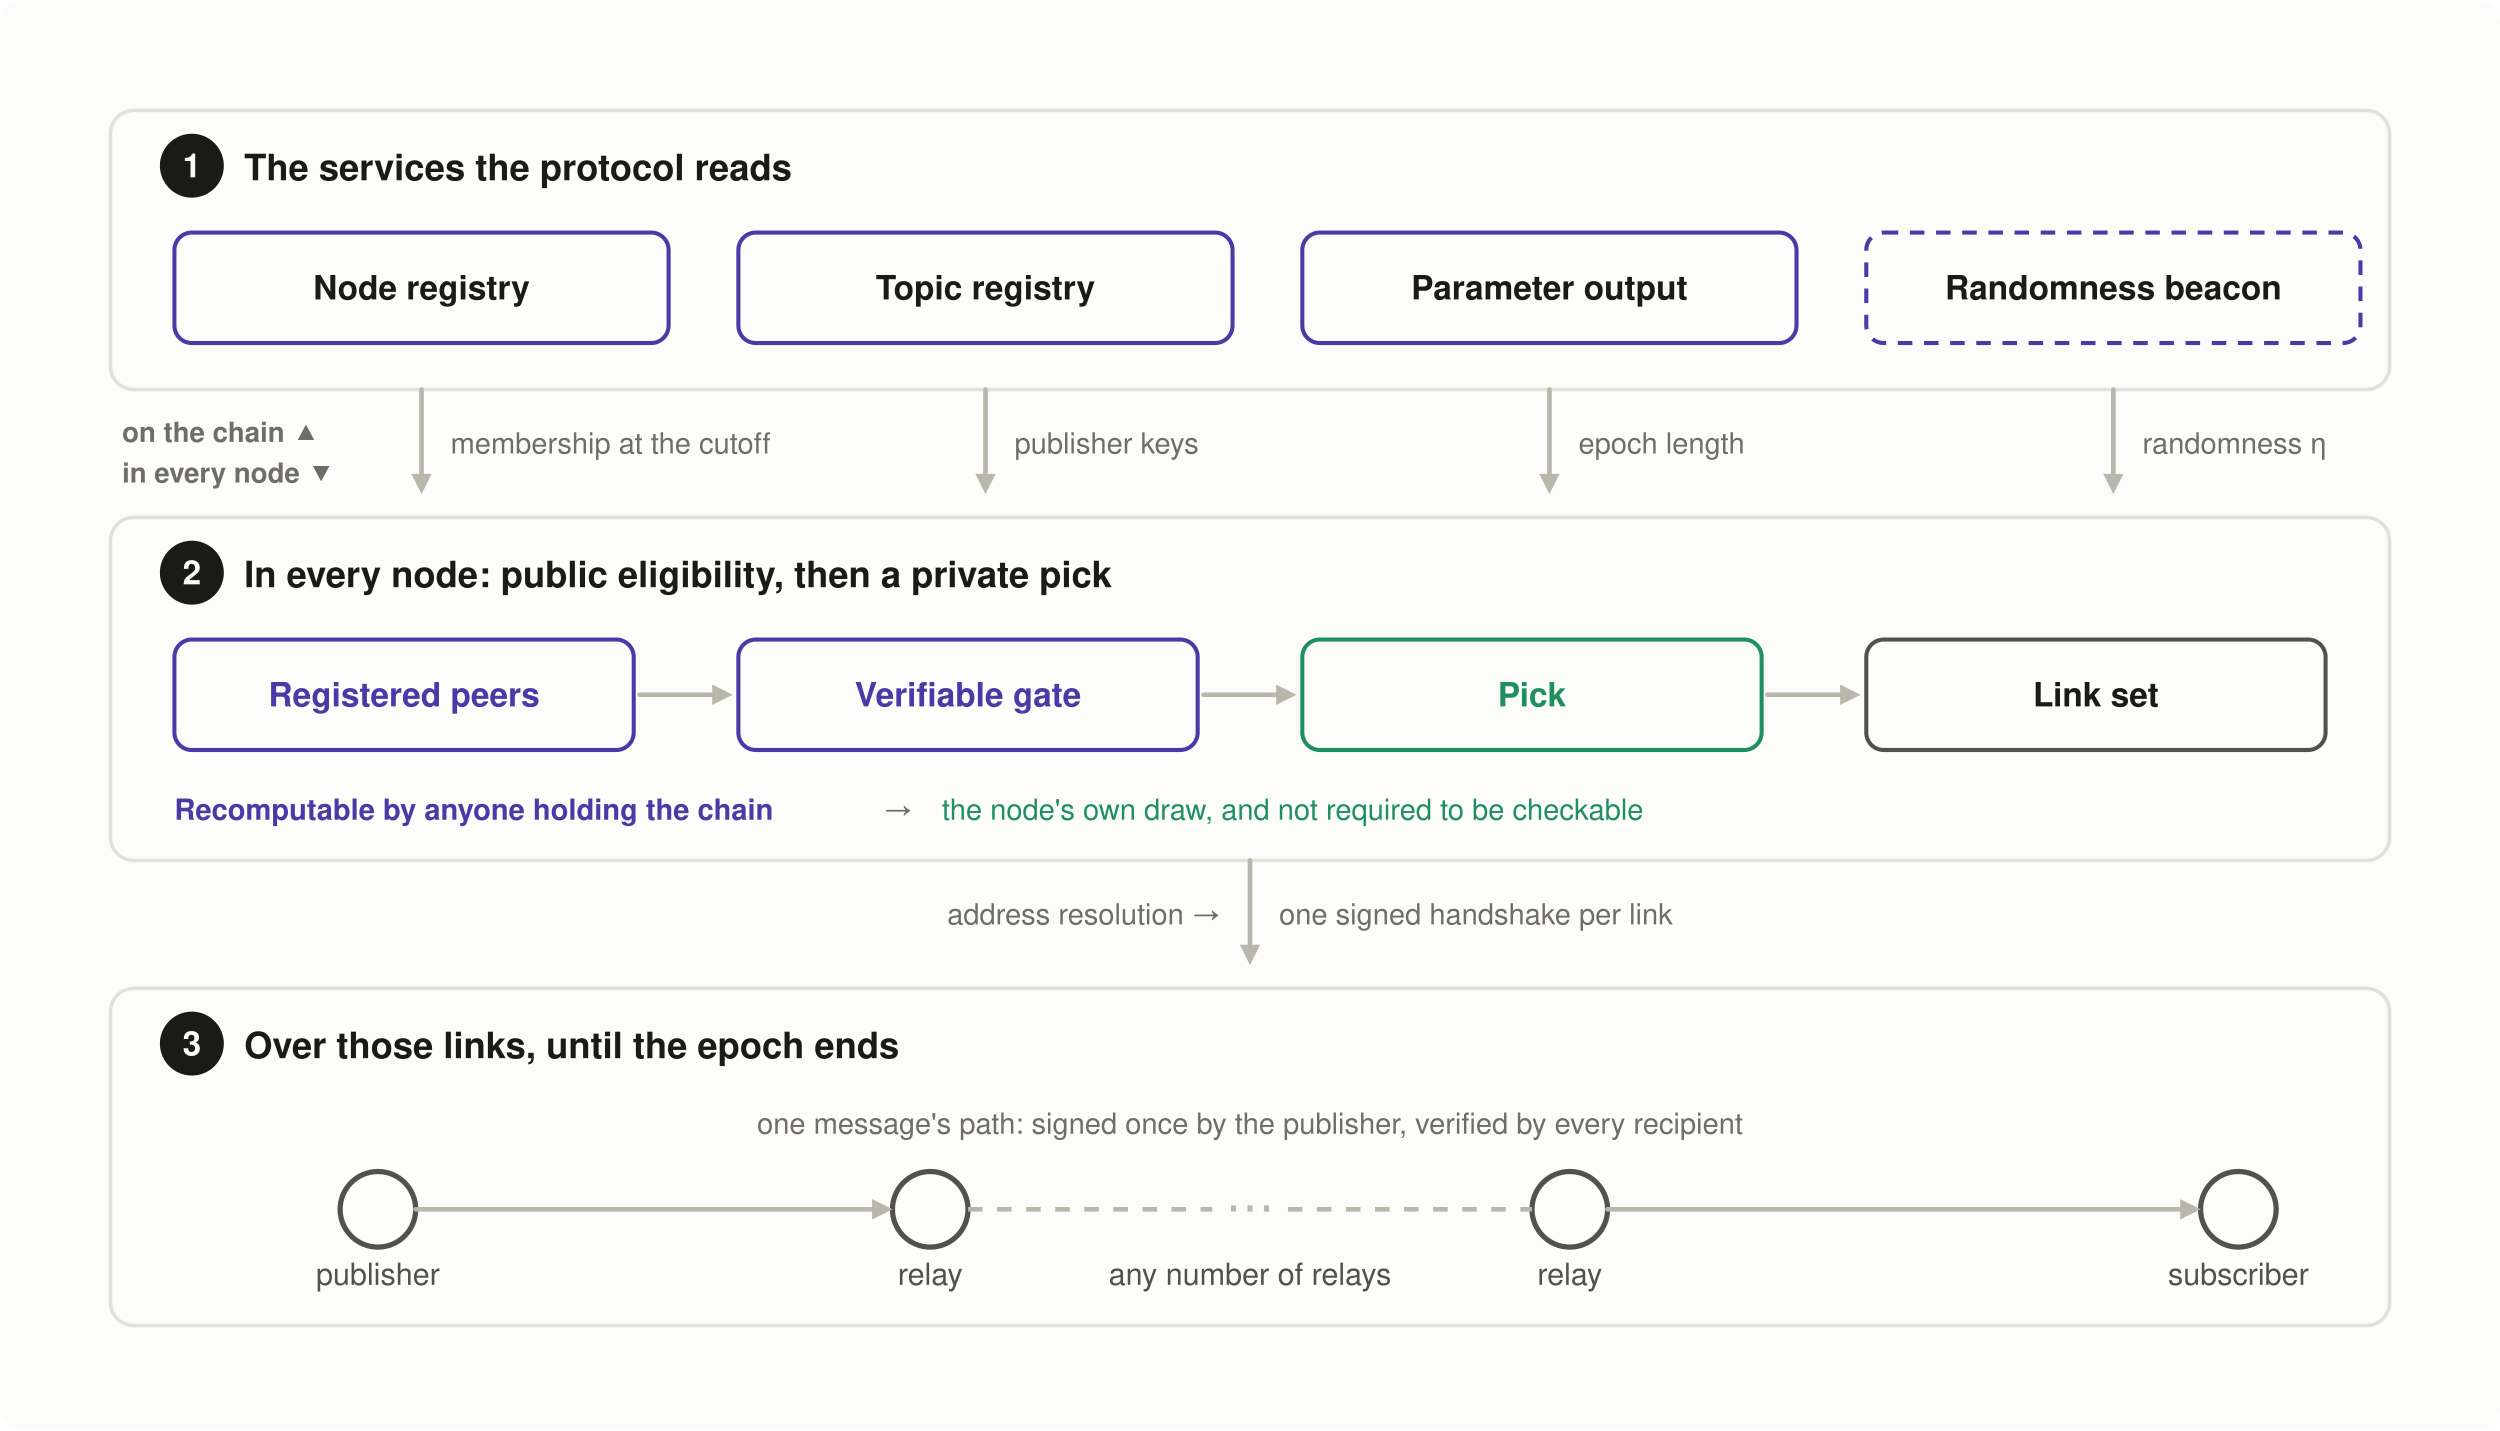
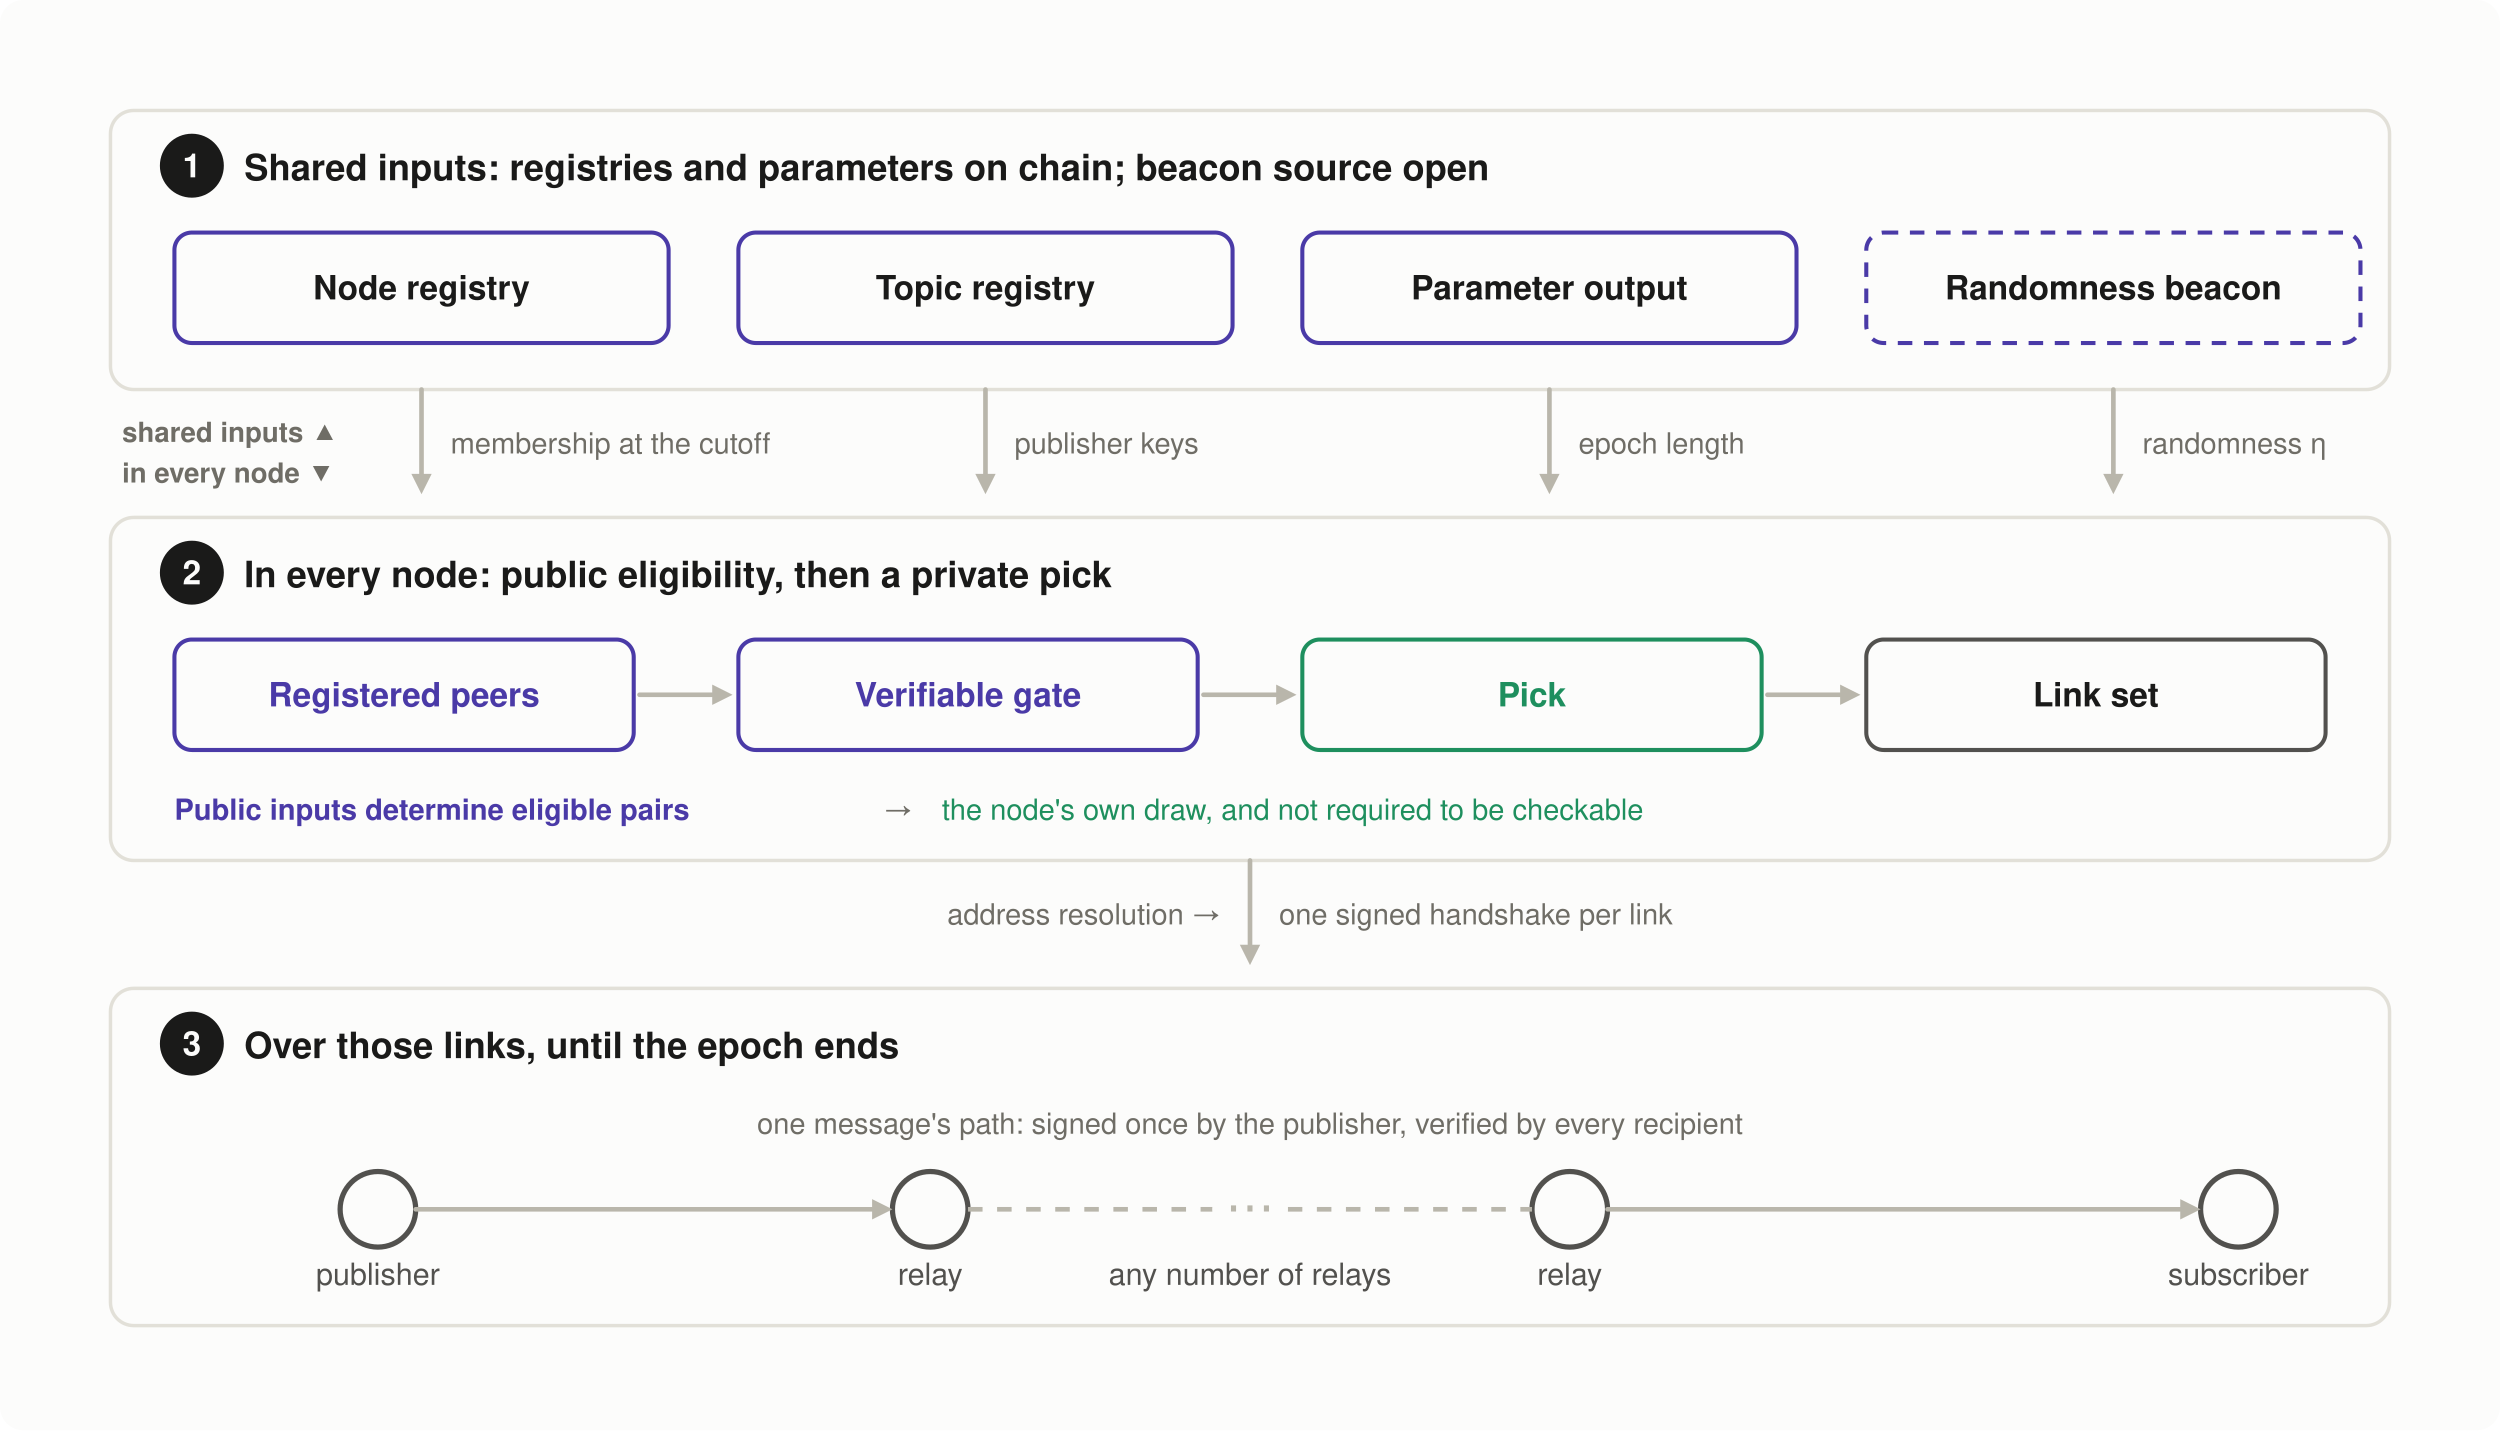
<svg xmlns="http://www.w3.org/2000/svg" viewBox="0 0 860 492" width="860" height="492" role="img" aria-labelledby="t d">
  <rect width="860" height="492" rx="8" fill="#fcfcfb" />
  <rect x="38.0" y="38.0" width="784.0" height="96.0" rx="8" fill="#fcfcfb" stroke="#e2e0d8" stroke-width="1.2" />
  <circle cx="66.0" cy="57.0" r="11.0" fill="#1a1a19" stroke="#1a1a19" stroke-width="0" />
  <text x="66.0" y="61.0" font-size="11.5" fill="#fcfcfb" font-family="-apple-system,BlinkMacSystemFont,Segoe UI,Helvetica,Arial,sans-serif" text-anchor="middle" font-weight="700">1</text>
-   <text x="84.0" y="62.0" font-size="12.5" fill="#1a1a19" font-family="-apple-system,BlinkMacSystemFont,Segoe UI,Helvetica,Arial,sans-serif" font-weight="600">The services the protocol reads</text>
+   <text x="84.0" y="62.0" font-size="12.5" fill="#1a1a19" font-family="-apple-system,BlinkMacSystemFont,Segoe UI,Helvetica,Arial,sans-serif" font-weight="600">Shared inputs: registries and parameters on chain; beacon source open</text>
  <rect x="60.0" y="80.0" width="170.0" height="38.0" rx="6" fill="#fcfcfb" stroke="#4a3aa7" stroke-width="1.4" />
  <text x="145.0" y="103.0" font-size="11.5" fill="#1a1a19" font-family="-apple-system,BlinkMacSystemFont,Segoe UI,Helvetica,Arial,sans-serif" text-anchor="middle" font-weight="600">Node registry</text>
  <line x1="145.0" y1="134.0" x2="145.0" y2="163.0" stroke="#b9b6ab" stroke-width="1.6" stroke-linecap="round" />
  <polygon points="145.0,170.0 141.5,163.0 148.5,163.0" fill="#b9b6ab" />
  <text x="155.0" y="156.0" font-size="10" fill="#6f6d66" font-family="-apple-system,BlinkMacSystemFont,Segoe UI,Helvetica,Arial,sans-serif">membership at the cutoff</text>
  <rect x="254.0" y="80.0" width="170.0" height="38.0" rx="6" fill="#fcfcfb" stroke="#4a3aa7" stroke-width="1.4" />
  <text x="339.0" y="103.0" font-size="11.5" fill="#1a1a19" font-family="-apple-system,BlinkMacSystemFont,Segoe UI,Helvetica,Arial,sans-serif" text-anchor="middle" font-weight="600">Topic registry</text>
  <line x1="339.0" y1="134.0" x2="339.0" y2="163.0" stroke="#b9b6ab" stroke-width="1.6" stroke-linecap="round" />
  <polygon points="339.0,170.0 335.5,163.0 342.5,163.0" fill="#b9b6ab" />
  <text x="349.0" y="156.0" font-size="10" fill="#6f6d66" font-family="-apple-system,BlinkMacSystemFont,Segoe UI,Helvetica,Arial,sans-serif">publisher keys</text>
  <rect x="448.0" y="80.0" width="170.0" height="38.0" rx="6" fill="#fcfcfb" stroke="#4a3aa7" stroke-width="1.4" />
  <text x="533.0" y="103.0" font-size="11.5" fill="#1a1a19" font-family="-apple-system,BlinkMacSystemFont,Segoe UI,Helvetica,Arial,sans-serif" text-anchor="middle" font-weight="600">Parameter output</text>
  <line x1="533.0" y1="134.0" x2="533.0" y2="163.0" stroke="#b9b6ab" stroke-width="1.6" stroke-linecap="round" />
  <polygon points="533.0,170.0 529.5,163.0 536.5,163.0" fill="#b9b6ab" />
  <text x="543.0" y="156.0" font-size="10" fill="#6f6d66" font-family="-apple-system,BlinkMacSystemFont,Segoe UI,Helvetica,Arial,sans-serif">epoch length</text>
  <rect x="642.0" y="80.0" width="170.0" height="38.0" rx="6" fill="#fcfcfb" stroke="#4a3aa7" stroke-width="1.4" stroke-dasharray="5 4" />
  <text x="727.0" y="103.0" font-size="11.5" fill="#1a1a19" font-family="-apple-system,BlinkMacSystemFont,Segoe UI,Helvetica,Arial,sans-serif" text-anchor="middle" font-weight="600">Randomness beacon</text>
  <line x1="727.0" y1="134.0" x2="727.0" y2="163.0" stroke="#b9b6ab" stroke-width="1.6" stroke-linecap="round" />
  <polygon points="727.0,170.0 723.5,163.0 730.5,163.0" fill="#b9b6ab" />
  <text x="737.0" y="156.0" font-size="10" fill="#6f6d66" font-family="-apple-system,BlinkMacSystemFont,Segoe UI,Helvetica,Arial,sans-serif">randomness  η</text>
-   <text x="42.0" y="152.0" font-size="9.5" fill="#6f6d66" font-family="-apple-system,BlinkMacSystemFont,Segoe UI,Helvetica,Arial,sans-serif" font-weight="600">on the chain ▲</text>
+   <text x="42.0" y="152.0" font-size="9.5" fill="#6f6d66" font-family="-apple-system,BlinkMacSystemFont,Segoe UI,Helvetica,Arial,sans-serif" font-weight="600">shared inputs ▲</text>
  <text x="42.0" y="166.0" font-size="9.5" fill="#6f6d66" font-family="-apple-system,BlinkMacSystemFont,Segoe UI,Helvetica,Arial,sans-serif" font-weight="600">in every node ▼</text>
  <rect x="38.0" y="178.0" width="784.0" height="118.0" rx="8" fill="#fcfcfb" stroke="#e2e0d8" stroke-width="1.2" />
  <circle cx="66.0" cy="197.0" r="11.0" fill="#1a1a19" stroke="#1a1a19" stroke-width="0" />
  <text x="66.0" y="201.0" font-size="11.5" fill="#fcfcfb" font-family="-apple-system,BlinkMacSystemFont,Segoe UI,Helvetica,Arial,sans-serif" text-anchor="middle" font-weight="700">2</text>
  <text x="84.0" y="202.0" font-size="12.5" fill="#1a1a19" font-family="-apple-system,BlinkMacSystemFont,Segoe UI,Helvetica,Arial,sans-serif" font-weight="600">In every node: public eligibility, then a private pick</text>
  <rect x="60.0" y="220.0" width="158.0" height="38.0" rx="6" fill="#fcfcfb" stroke="#4a3aa7" stroke-width="1.4" />
  <text x="139.0" y="243.0" font-size="11.5" fill="#4a3aa7" font-family="-apple-system,BlinkMacSystemFont,Segoe UI,Helvetica,Arial,sans-serif" text-anchor="middle" font-weight="600">Registered peers</text>
  <rect x="254.0" y="220.0" width="158.0" height="38.0" rx="6" fill="#fcfcfb" stroke="#4a3aa7" stroke-width="1.4" />
  <text x="333.0" y="243.0" font-size="11.5" fill="#4a3aa7" font-family="-apple-system,BlinkMacSystemFont,Segoe UI,Helvetica,Arial,sans-serif" text-anchor="middle" font-weight="600">Verifiable gate</text>
  <rect x="448.0" y="220.0" width="158.0" height="38.0" rx="6" fill="#fcfcfb" stroke="#1e8f5e" stroke-width="1.4" />
  <text x="527.0" y="243.0" font-size="11.5" fill="#1e8f5e" font-family="-apple-system,BlinkMacSystemFont,Segoe UI,Helvetica,Arial,sans-serif" text-anchor="middle" font-weight="600">Pick</text>
  <rect x="642.0" y="220.0" width="158.0" height="38.0" rx="6" fill="#fcfcfb" stroke="#52514e" stroke-width="1.4" />
  <text x="721.0" y="243.0" font-size="11.5" fill="#1a1a19" font-family="-apple-system,BlinkMacSystemFont,Segoe UI,Helvetica,Arial,sans-serif" text-anchor="middle" font-weight="600">Link set</text>
  <line x1="220.0" y1="239.0" x2="245.0" y2="239.0" stroke="#b9b6ab" stroke-width="1.6" stroke-linecap="round" />
  <polygon points="252.0,239.0 245.0,242.5 245.0,235.5" fill="#b9b6ab" />
  <line x1="414.0" y1="239.0" x2="439.0" y2="239.0" stroke="#b9b6ab" stroke-width="1.6" stroke-linecap="round" />
  <polygon points="446.0,239.0 439.0,242.5 439.0,235.5" fill="#b9b6ab" />
  <line x1="608.0" y1="239.0" x2="633.0" y2="239.0" stroke="#b9b6ab" stroke-width="1.6" stroke-linecap="round" />
  <polygon points="640.0,239.0 633.0,242.5 633.0,235.5" fill="#b9b6ab" />
-   <text x="60.0" y="282.0" font-size="10" fill="#4a3aa7" font-family="-apple-system,BlinkMacSystemFont,Segoe UI,Helvetica,Arial,sans-serif" font-weight="600">Recomputable by anyone holding the chain</text>
+   <text x="60.0" y="282.0" font-size="10" fill="#4a3aa7" font-family="-apple-system,BlinkMacSystemFont,Segoe UI,Helvetica,Arial,sans-serif" font-weight="600">Public inputs determine eligible pairs</text>
  <text x="304.0" y="282.0" font-size="10" fill="#6f6d66" font-family="-apple-system,BlinkMacSystemFont,Segoe UI,Helvetica,Arial,sans-serif">→</text>
  <text x="324.0" y="282.0" font-size="10" fill="#1e8f5e" font-family="-apple-system,BlinkMacSystemFont,Segoe UI,Helvetica,Arial,sans-serif">the node's own draw, and not required to be checkable</text>
  <line x1="430.0" y1="296.0" x2="430.0" y2="325.0" stroke="#b9b6ab" stroke-width="1.6" stroke-linecap="round" />
  <polygon points="430.0,332.0 426.5,325.0 433.5,325.0" fill="#b9b6ab" />
  <text x="420.0" y="318.0" font-size="10" fill="#6f6d66" font-family="-apple-system,BlinkMacSystemFont,Segoe UI,Helvetica,Arial,sans-serif" text-anchor="end">address resolution →</text>
  <text x="440.0" y="318.0" font-size="10" fill="#6f6d66" font-family="-apple-system,BlinkMacSystemFont,Segoe UI,Helvetica,Arial,sans-serif">one signed handshake per link</text>
  <rect x="38.0" y="340.0" width="784.0" height="116.0" rx="8" fill="#fcfcfb" stroke="#e2e0d8" stroke-width="1.2" />
  <circle cx="66.0" cy="359.0" r="11.0" fill="#1a1a19" stroke="#1a1a19" stroke-width="0" />
  <text x="66.0" y="363.0" font-size="11.5" fill="#fcfcfb" font-family="-apple-system,BlinkMacSystemFont,Segoe UI,Helvetica,Arial,sans-serif" text-anchor="middle" font-weight="700">3</text>
  <text x="84.0" y="364.0" font-size="12.5" fill="#1a1a19" font-family="-apple-system,BlinkMacSystemFont,Segoe UI,Helvetica,Arial,sans-serif" font-weight="600">Over those links, until the epoch ends</text>
  <text x="430.0" y="390.0" font-size="10" fill="#6f6d66" font-family="-apple-system,BlinkMacSystemFont,Segoe UI,Helvetica,Arial,sans-serif" text-anchor="middle">one message's path: signed once by the publisher, verified by every recipient</text>
  <circle cx="130.0" cy="416.0" r="13.0" fill="#fcfcfb" stroke="#52514e" stroke-width="1.8" />
  <text x="130.0" y="442.0" font-size="10.5" fill="#52514e" font-family="-apple-system,BlinkMacSystemFont,Segoe UI,Helvetica,Arial,sans-serif" text-anchor="middle">publisher</text>
  <circle cx="320.0" cy="416.0" r="13.0" fill="#fcfcfb" stroke="#52514e" stroke-width="1.8" />
  <text x="320.0" y="442.0" font-size="10.5" fill="#52514e" font-family="-apple-system,BlinkMacSystemFont,Segoe UI,Helvetica,Arial,sans-serif" text-anchor="middle">relay</text>
  <circle cx="540.0" cy="416.0" r="13.0" fill="#fcfcfb" stroke="#52514e" stroke-width="1.8" />
  <text x="540.0" y="442.0" font-size="10.5" fill="#52514e" font-family="-apple-system,BlinkMacSystemFont,Segoe UI,Helvetica,Arial,sans-serif" text-anchor="middle">relay</text>
  <circle cx="770.0" cy="416.0" r="13.0" fill="#fcfcfb" stroke="#52514e" stroke-width="1.8" />
  <text x="770.0" y="442.0" font-size="10.5" fill="#52514e" font-family="-apple-system,BlinkMacSystemFont,Segoe UI,Helvetica,Arial,sans-serif" text-anchor="middle">subscriber</text>
  <line x1="143.0" y1="416.0" x2="300.0" y2="416.0" stroke="#b9b6ab" stroke-width="1.6" stroke-linecap="round" />
  <polygon points="307.0,416.0 300.0,419.5 300.0,412.5" fill="#b9b6ab" />
  <line x1="553.0" y1="416.0" x2="750.0" y2="416.0" stroke="#b9b6ab" stroke-width="1.6" stroke-linecap="round" />
  <polygon points="757.0,416.0 750.0,419.5 750.0,412.5" fill="#b9b6ab" />
  <line x1="333.0" y1="416.0" x2="527.0" y2="416.0" stroke="#b9b6ab" stroke-width="1.6" stroke-dasharray="5 5" />
  <circle cx="430.0" cy="416.0" r="13.0" fill="#fcfcfb" stroke="#fcfcfb" stroke-width="0" />
  <text x="430.0" y="421.0" font-size="17" fill="#b9b6ab" font-family="-apple-system,BlinkMacSystemFont,Segoe UI,Helvetica,Arial,sans-serif" text-anchor="middle">⋯</text>
  <text x="430.0" y="442.0" font-size="10.5" fill="#52514e" font-family="-apple-system,BlinkMacSystemFont,Segoe UI,Helvetica,Arial,sans-serif" text-anchor="middle">any number of relays</text>
</svg>
